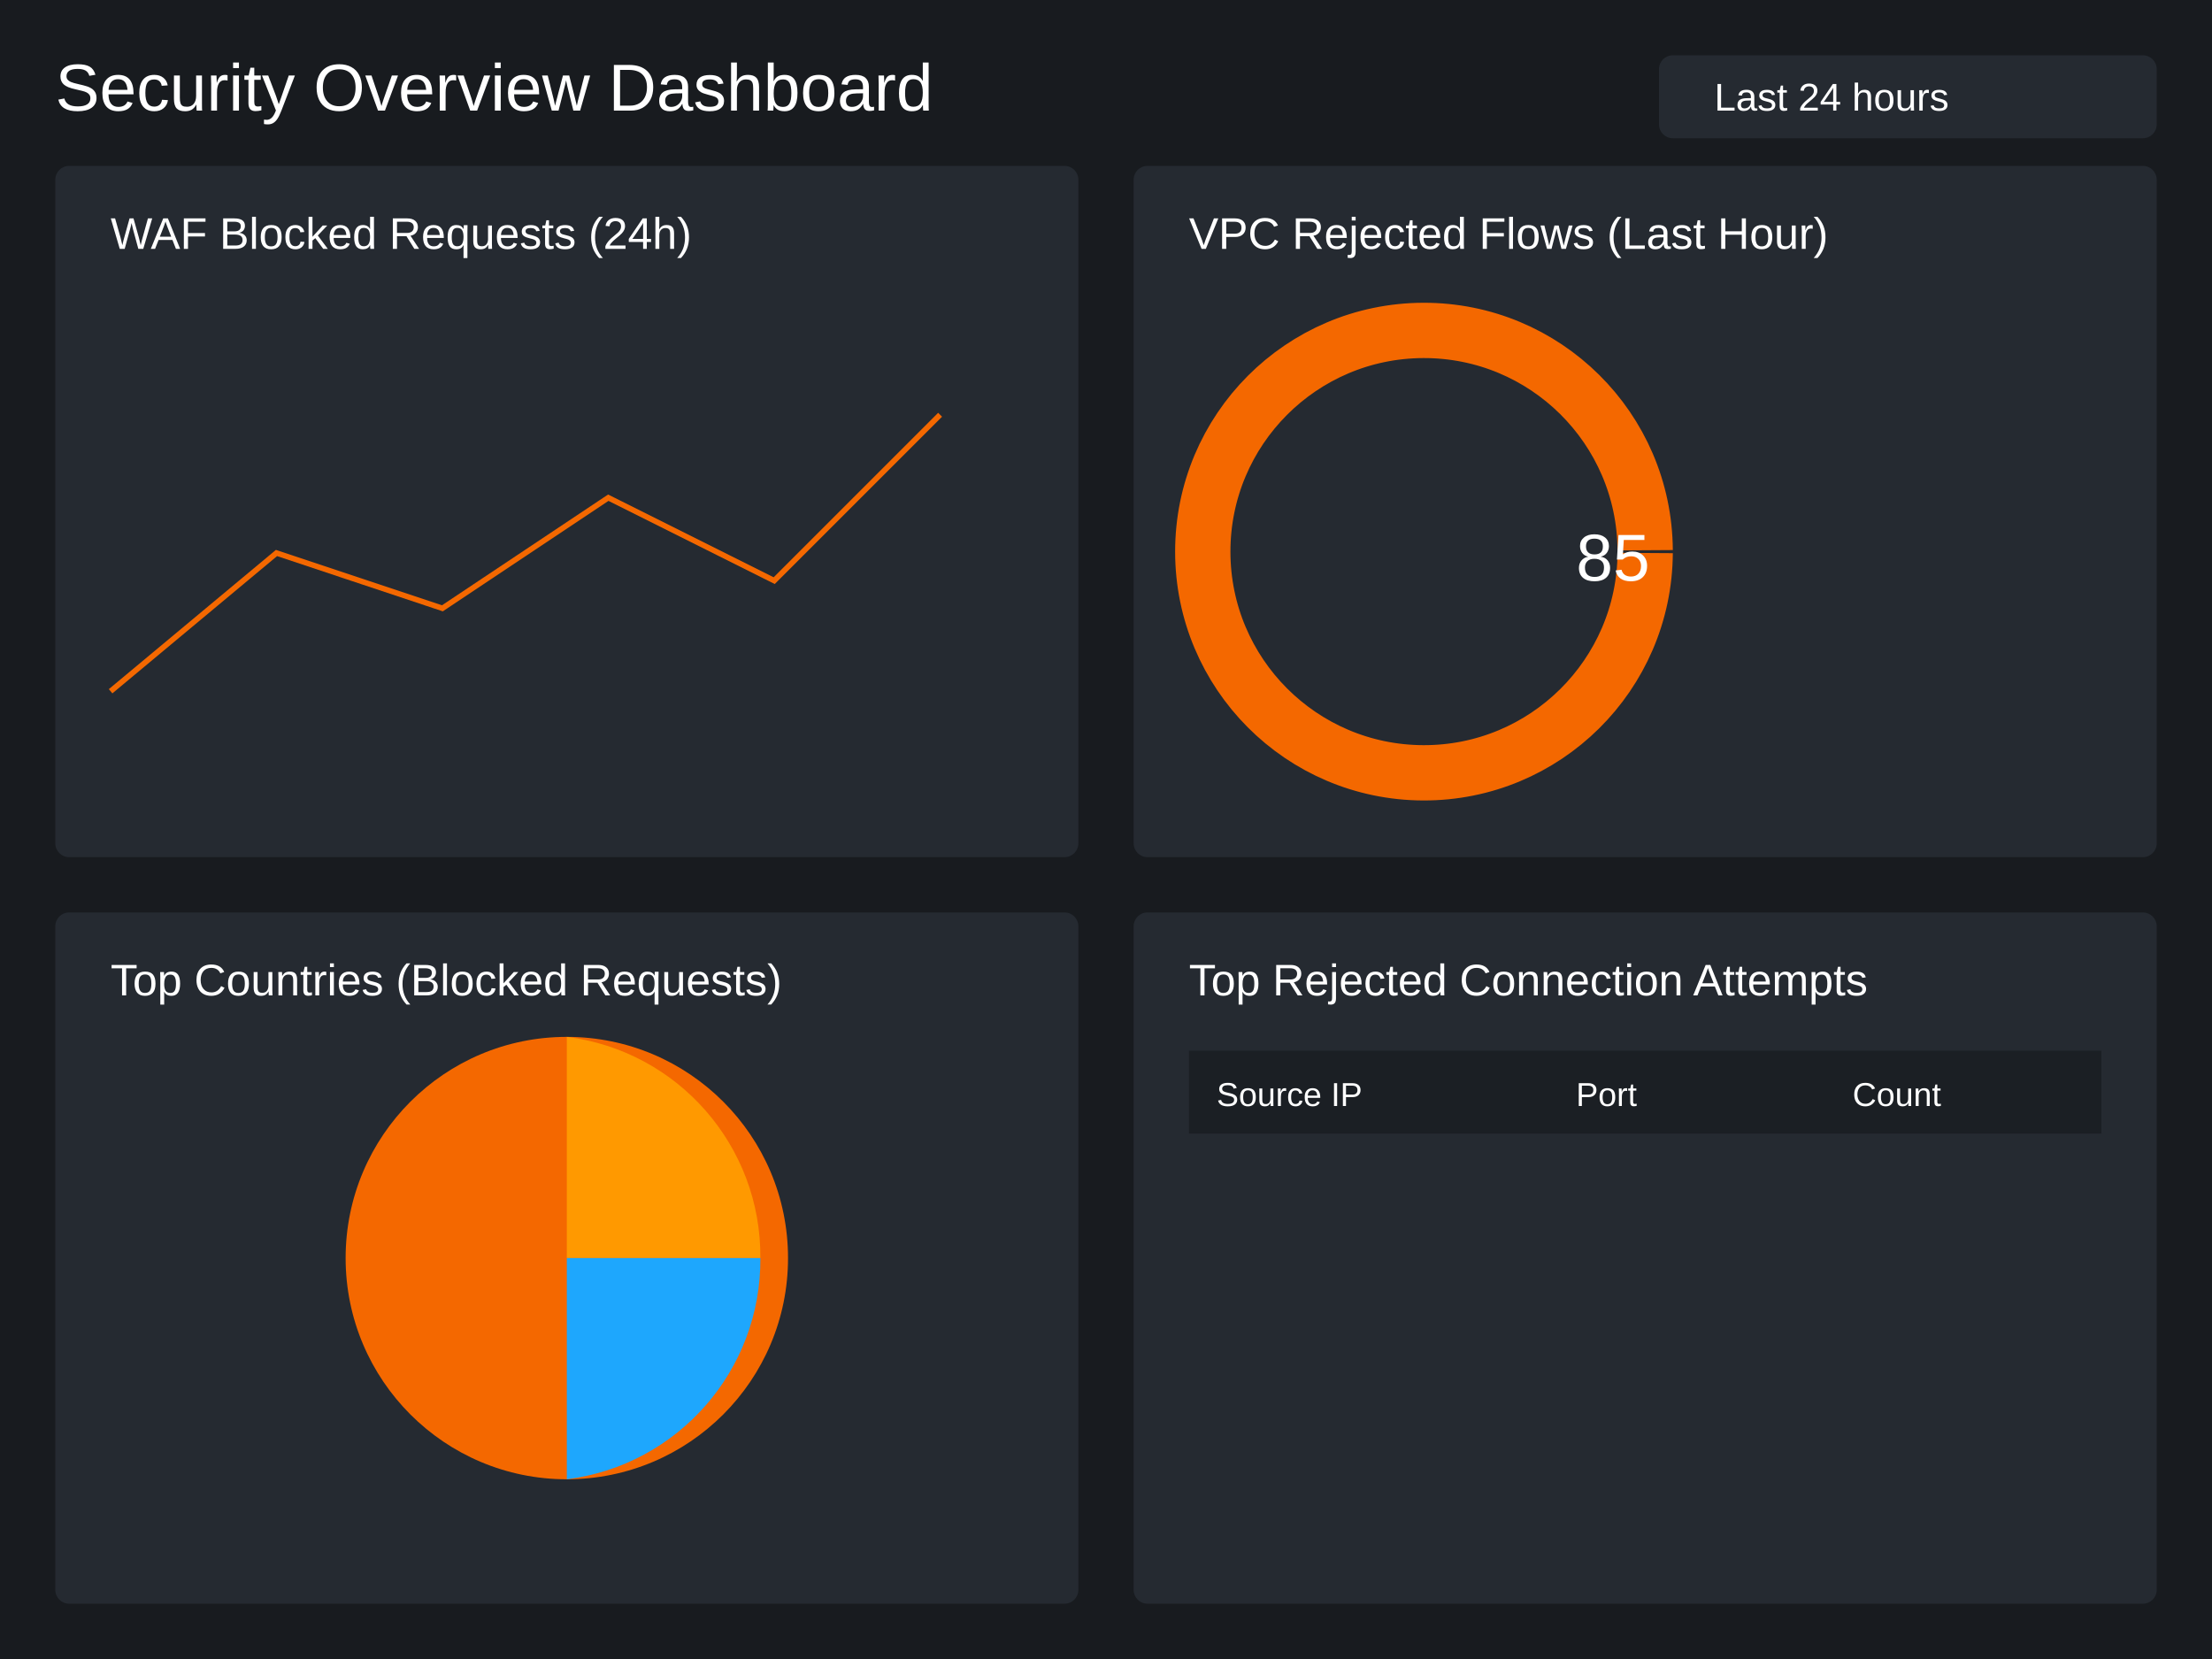
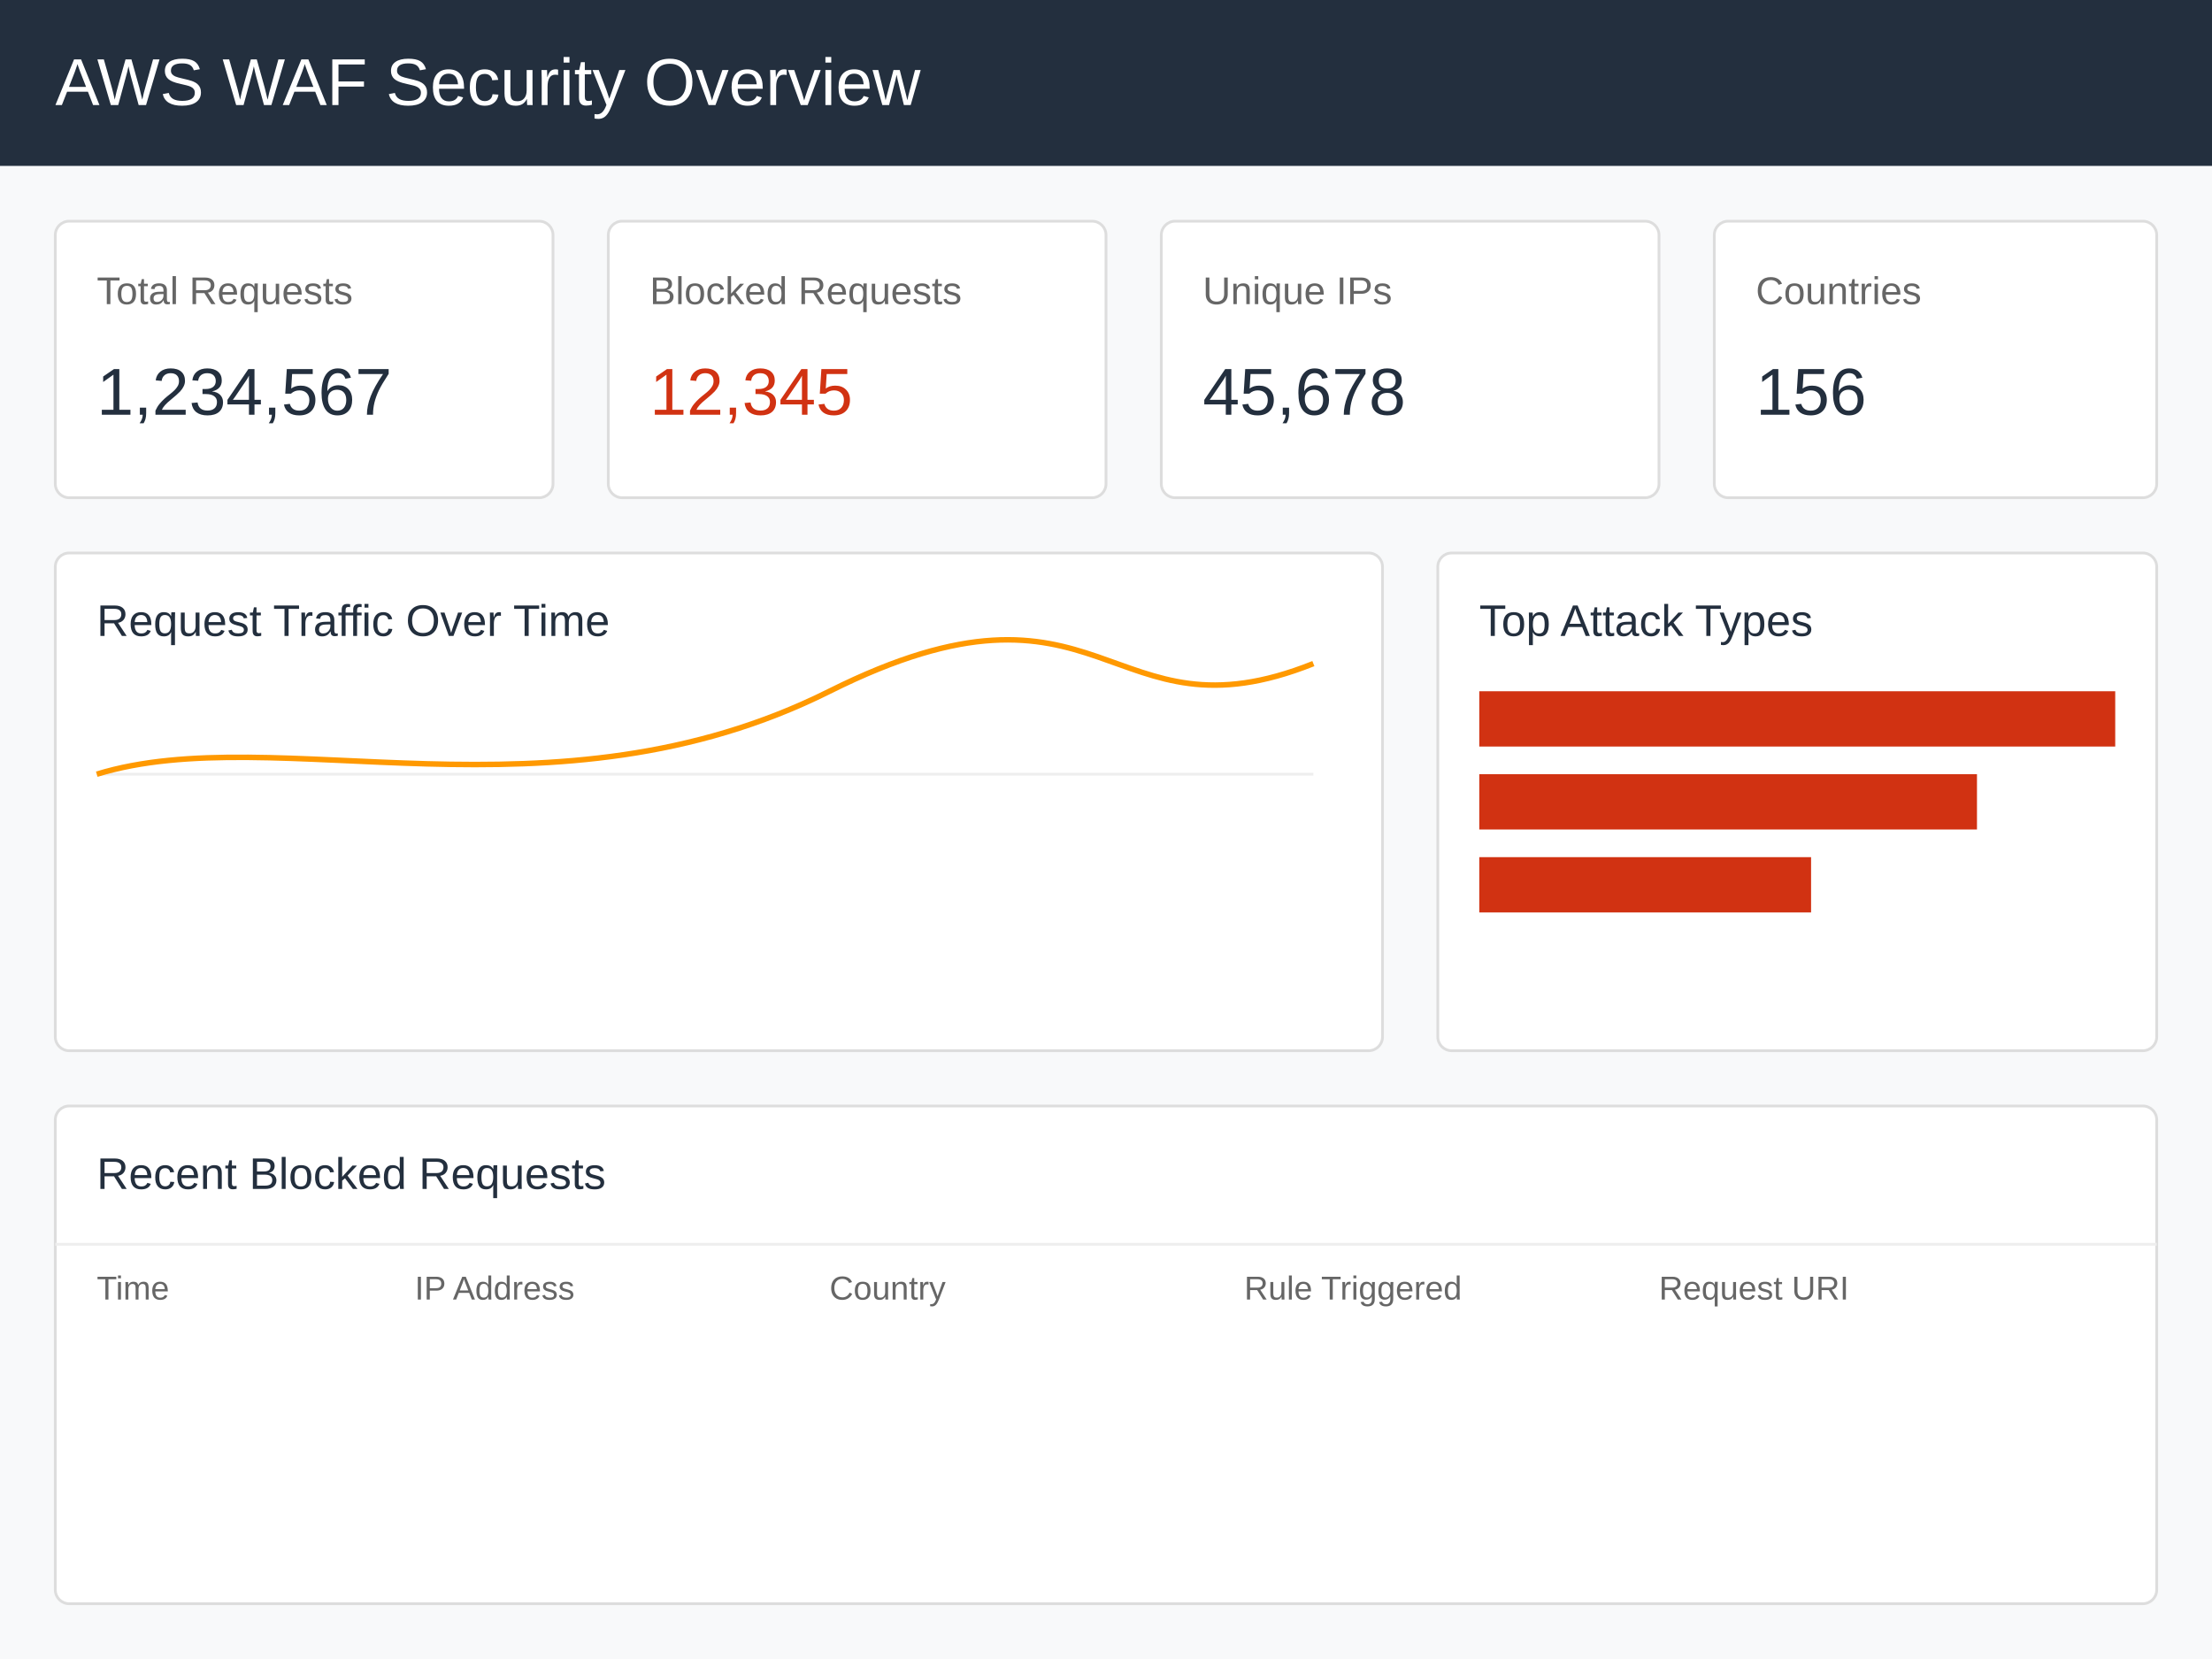
<svg xmlns="http://www.w3.org/2000/svg" width="800" height="600">
-   <rect width="800" height="600" fill="#181B1F" />
-   <text x="20" y="40" font-family="Arial" font-size="24" fill="#FFFFFF">Security Overview Dashboard</text>
-   <rect x="600" y="20" width="180" height="30" rx="5" fill="#252A31" />
-   <text x="620" y="40" font-family="Arial" font-size="14" fill="#FFFFFF">Last 24 hours</text>
-   <rect x="20" y="60" width="370" height="250" rx="5" fill="#252A31" />
-   <text x="40" y="90" font-family="Arial" font-size="16" fill="#FFFFFF">WAF Blocked Requests (24h)</text>
-   <polyline points="40,250 100,200 160,220 220,180 280,210 340,150" fill="none" stroke="#F46800" stroke-width="2" />
-   <rect x="410" y="60" width="370" height="250" rx="5" fill="#252A31" />
-   <text x="430" y="90" font-family="Arial" font-size="16" fill="#FFFFFF">VPC Rejected Flows (Last Hour)</text>
-   <path d="M595,200 A80,80 0 1,1 595,199" fill="none" stroke="#F46800" stroke-width="20" />
-   <text x="570" y="210" font-family="Arial" font-size="24" fill="#FFFFFF">85</text>
-   <rect x="20" y="330" width="370" height="250" rx="5" fill="#252A31" />
-   <text x="40" y="360" font-family="Arial" font-size="16" fill="#FFFFFF">Top Countries (Blocked Requests)</text>
-   <circle cx="205" cy="455" r="80" fill="#F46800" />
-   <path d="M205,455 L205,375 A80,80 0 0,1 275,455 Z" fill="#FF9900" />
-   <path d="M205,455 L275,455 A80,80 0 0,1 205,535 Z" fill="#1EA7FD" />
-   <rect x="410" y="330" width="370" height="250" rx="5" fill="#252A31" />
-   <text x="430" y="360" font-family="Arial" font-size="16" fill="#FFFFFF">Top Rejected Connection Attempts</text>
-   <rect x="430" y="380" width="330" height="30" fill="#1B1F24" />
-   <text x="440" y="400" font-family="Arial" font-size="12" fill="#FFFFFF">Source IP</text>
-   <text x="570" y="400" font-family="Arial" font-size="12" fill="#FFFFFF">Port</text>
-   <text x="670" y="400" font-family="Arial" font-size="12" fill="#FFFFFF">Count</text>
+   <rect width="800" height="600" fill="#F8F9FA" />
+   <rect x="0" y="0" width="800" height="60" fill="#232F3E" />
+   <text x="20" y="38" font-family="Arial" font-size="24" fill="white">AWS WAF Security Overview</text>
+   <rect x="20" y="80" width="180" height="100" rx="5" fill="white" stroke="#DDD" />
+   <text x="35" y="110" font-family="Arial" font-size="14" fill="#666">Total Requests</text>
+   <text x="35" y="150" font-family="Arial" font-size="24" fill="#232F3E">1,234,567</text>
+   <rect x="220" y="80" width="180" height="100" rx="5" fill="white" stroke="#DDD" />
+   <text x="235" y="110" font-family="Arial" font-size="14" fill="#666">Blocked Requests</text>
+   <text x="235" y="150" font-family="Arial" font-size="24" fill="#D13212">12,345</text>
+   <rect x="420" y="80" width="180" height="100" rx="5" fill="white" stroke="#DDD" />
+   <text x="435" y="110" font-family="Arial" font-size="14" fill="#666">Unique IPs</text>
+   <text x="435" y="150" font-family="Arial" font-size="24" fill="#232F3E">45,678</text>
+   <rect x="620" y="80" width="160" height="100" rx="5" fill="white" stroke="#DDD" />
+   <text x="635" y="110" font-family="Arial" font-size="14" fill="#666">Countries</text>
+   <text x="635" y="150" font-family="Arial" font-size="24" fill="#232F3E">156</text>
+   <rect x="20" y="200" width="480" height="180" rx="5" fill="white" stroke="#DDD" />
+   <text x="35" y="230" font-family="Arial" font-size="16" fill="#232F3E">Request Traffic Over Time</text>
+   <path d="M35 280 L475 280" stroke="#EEE" />
+   <path d="M35 280 C 100 260, 200 300, 300 250 S 400 270, 475 240" stroke="#FF9900" fill="none" stroke-width="2" />
+   <rect x="520" y="200" width="260" height="180" rx="5" fill="white" stroke="#DDD" />
+   <text x="535" y="230" font-family="Arial" font-size="16" fill="#232F3E">Top Attack Types</text>
+   <rect x="535" y="250" width="230" height="20" fill="#D13212" />
+   <rect x="535" y="280" width="180" height="20" fill="#D13212" />
+   <rect x="535" y="310" width="120" height="20" fill="#D13212" />
+   <rect x="20" y="400" width="760" height="180" rx="5" fill="white" stroke="#DDD" />
+   <text x="35" y="430" font-family="Arial" font-size="16" fill="#232F3E">Recent Blocked Requests</text>
+   <line x1="20" y1="450" x2="780" y2="450" stroke="#EEE" />
+   <text x="35" y="470" font-family="Arial" font-size="12" fill="#666">Time</text>
+   <text x="150" y="470" font-family="Arial" font-size="12" fill="#666">IP Address</text>
+   <text x="300" y="470" font-family="Arial" font-size="12" fill="#666">Country</text>
+   <text x="450" y="470" font-family="Arial" font-size="12" fill="#666">Rule Triggered</text>
+   <text x="600" y="470" font-family="Arial" font-size="12" fill="#666">Request URI</text>
</svg>
